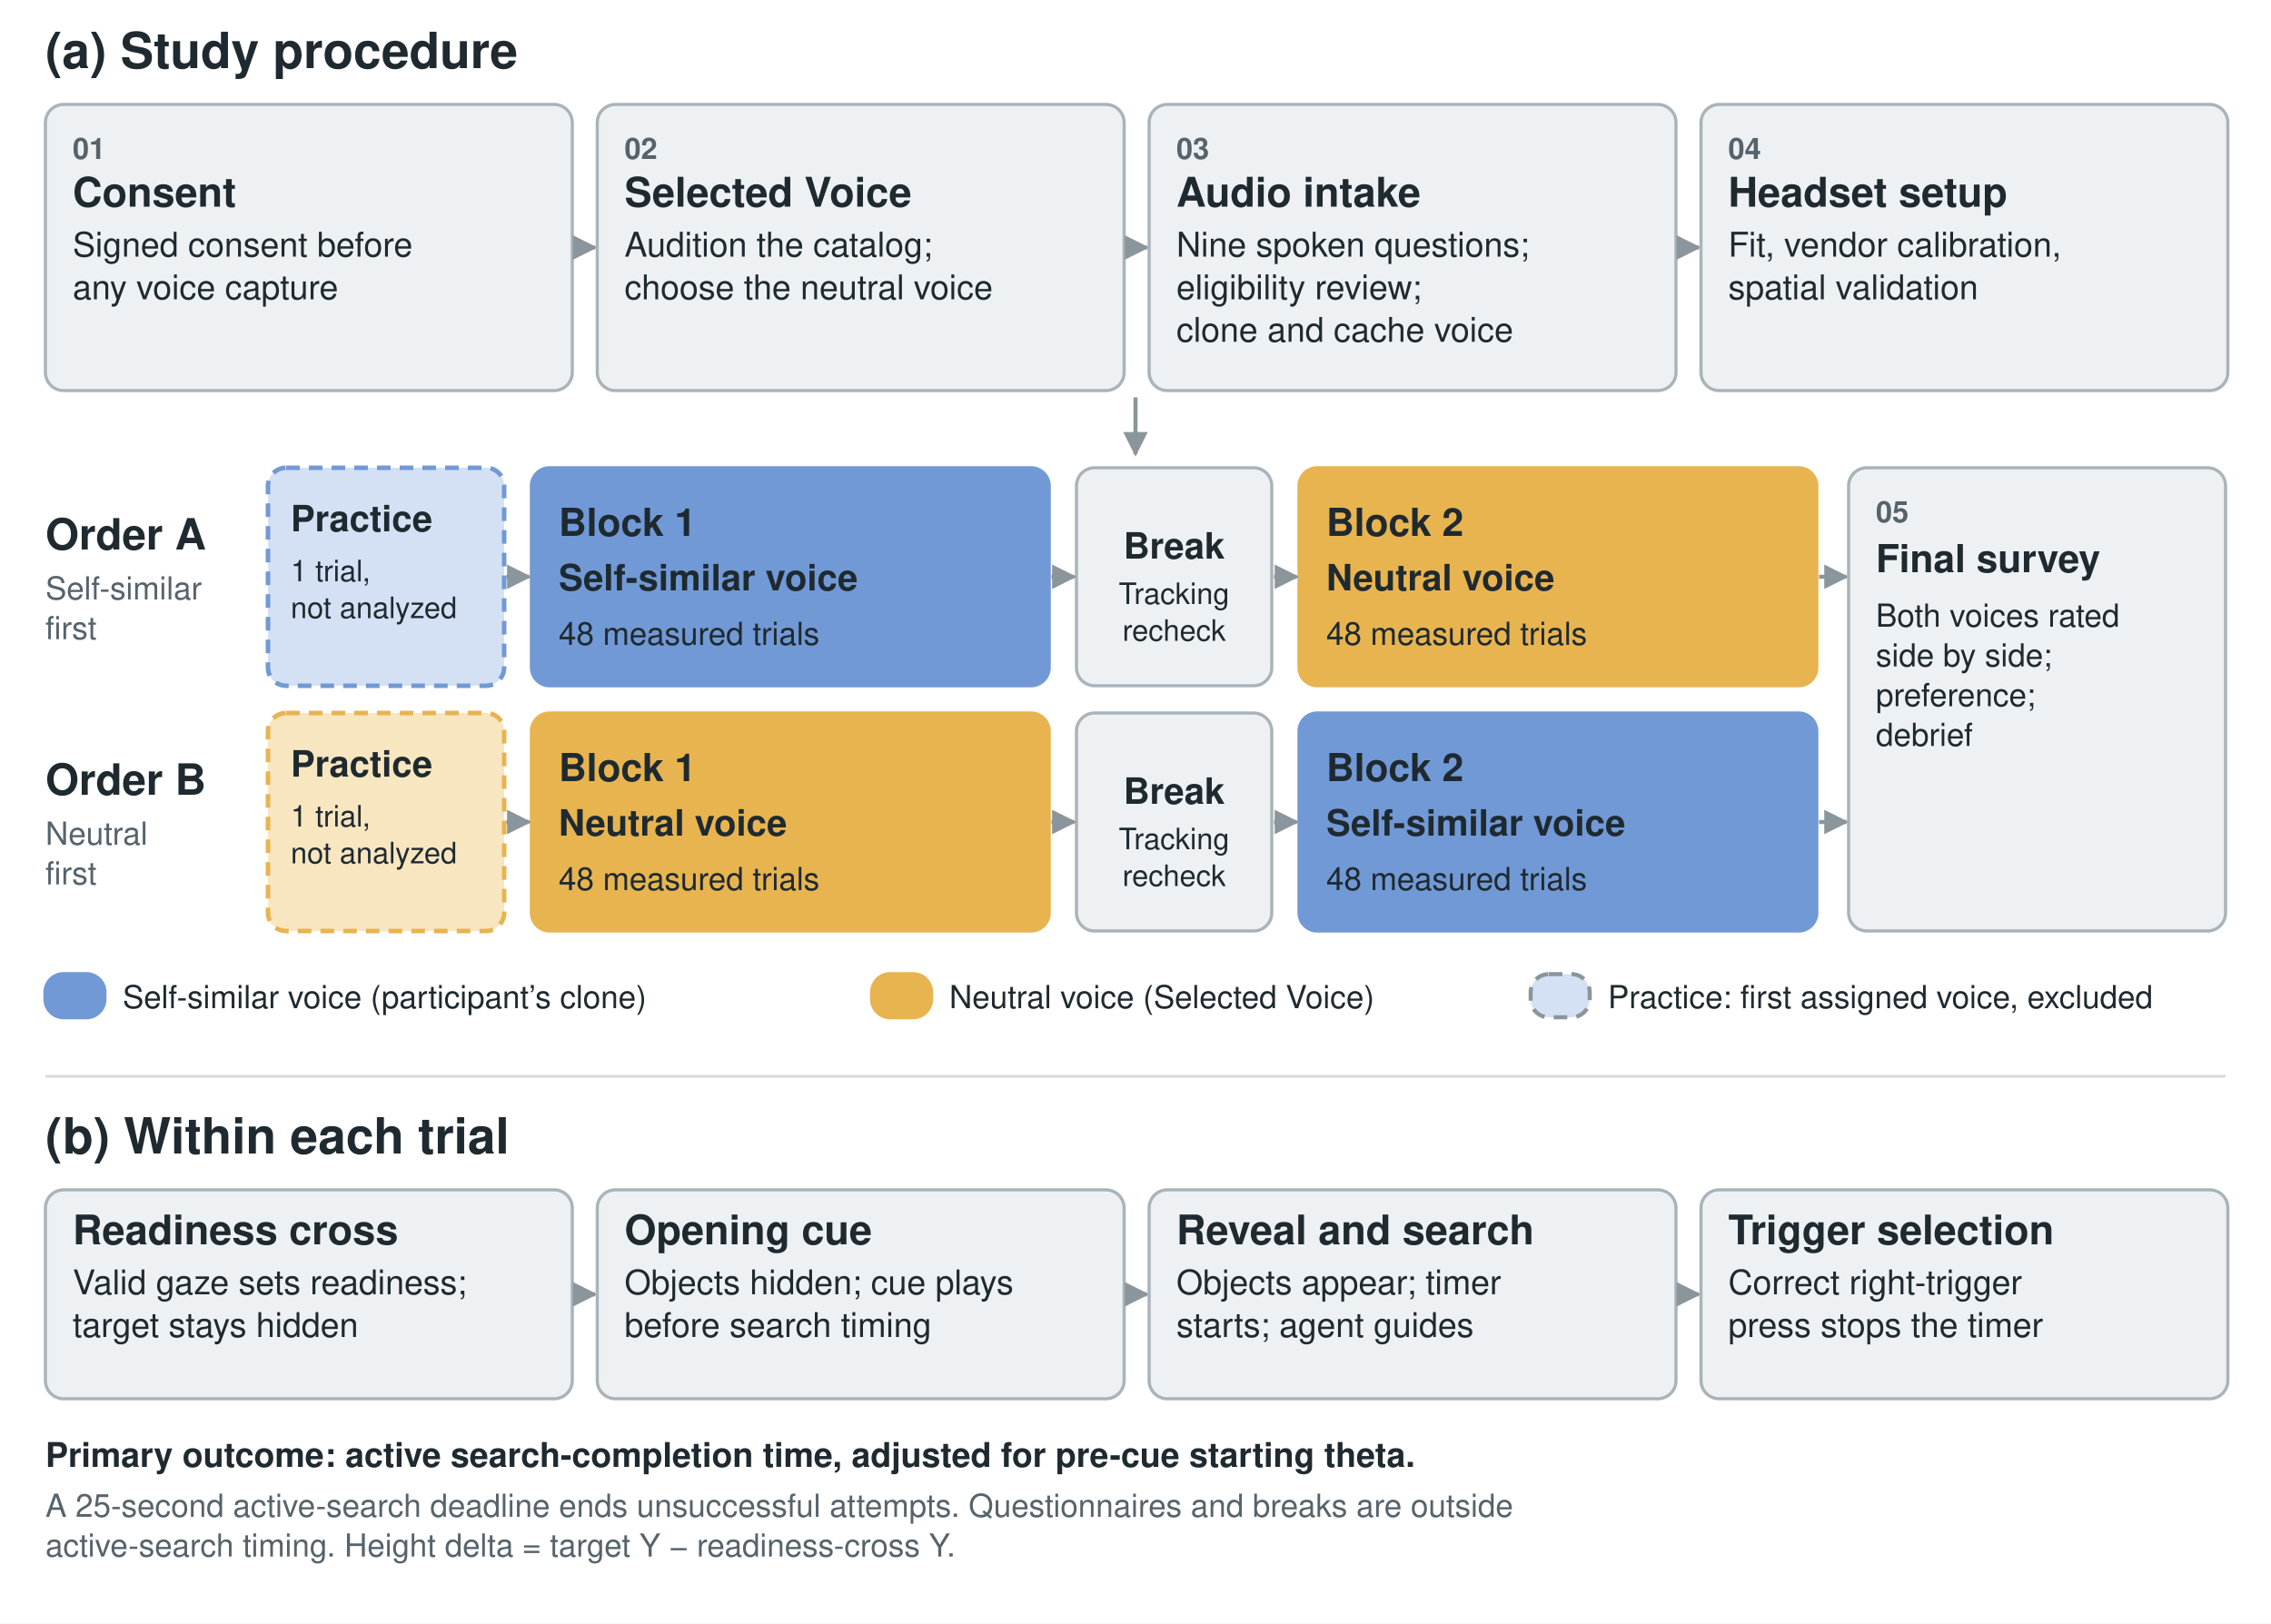
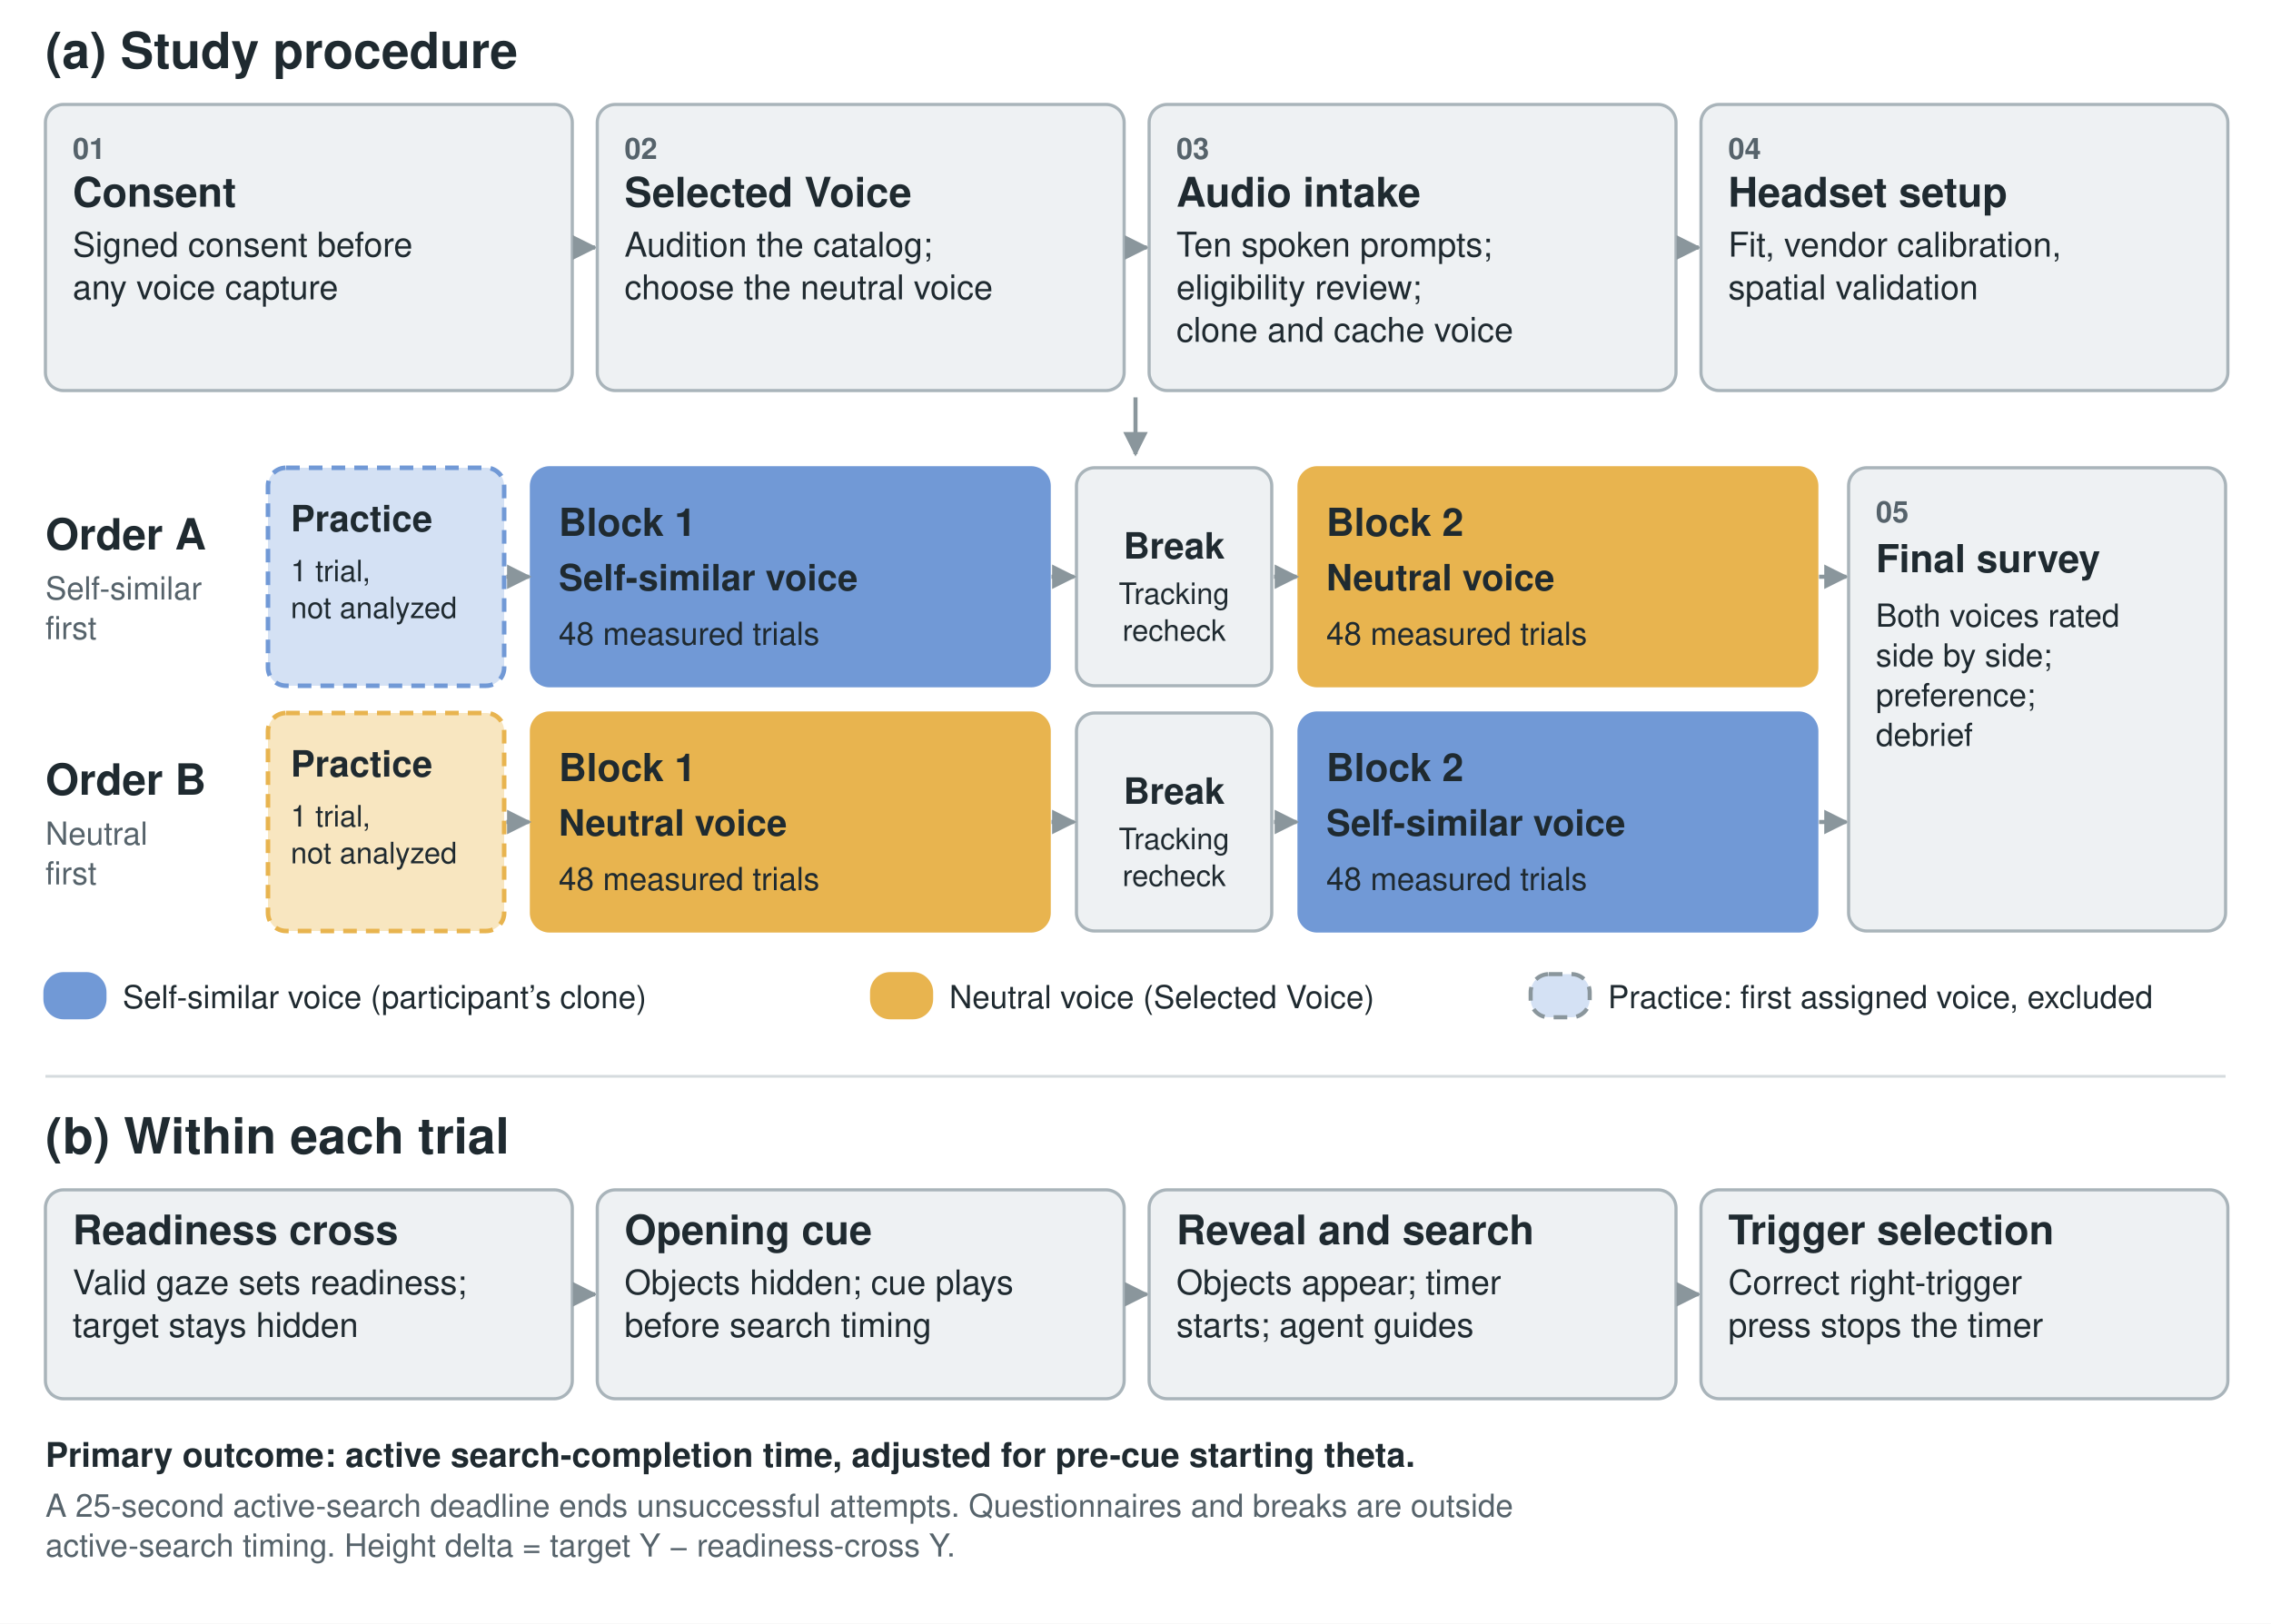
<svg xmlns="http://www.w3.org/2000/svg" width="1000" height="715" viewBox="0 0 1000 715">
  <rect width="1000" height="715" fill="white" />
  <defs>
    <marker id="arrow" viewBox="0 0 10 10" refX="9" refY="5" markerWidth="6" markerHeight="6" orient="auto">
      <path d="M0,0 L10,5 L0,10 z" fill="#8a969c" />
    </marker>
  </defs>
  <text x="20" y="30.0" text-anchor="start" font-family="Helvetica,Arial,sans-serif" font-size="22" font-weight="bold" fill="#1f2a30">(a) Study procedure</text>
  <rect x="20" y="46" width="232" height="126" rx="8" fill="#eef1f3" stroke="#a9b4ba" stroke-width="1.4" />
  <text x="32" y="70.0" text-anchor="start" font-family="Helvetica,Arial,sans-serif" font-size="13" font-weight="bold" fill="#56636b">01</text>
  <text x="32" y="91.0" text-anchor="start" font-family="Helvetica,Arial,sans-serif" font-size="18" font-weight="bold" fill="#1f2a30">Consent</text>
  <text x="32" y="113.0" text-anchor="start" font-family="Helvetica,Arial,sans-serif" font-size="15" font-weight="normal" fill="#1f2a30">Signed consent before</text>
  <text x="32" y="131.8" text-anchor="start" font-family="Helvetica,Arial,sans-serif" font-size="15" font-weight="normal" fill="#1f2a30">any voice capture</text>
  <line x1="253" y1="109.0" x2="262" y2="109.0" stroke="#8a969c" stroke-width="1.8" marker-end="url(#arrow)" />
  <rect x="263" y="46" width="232" height="126" rx="8" fill="#eef1f3" stroke="#a9b4ba" stroke-width="1.4" />
  <text x="275" y="70.0" text-anchor="start" font-family="Helvetica,Arial,sans-serif" font-size="13" font-weight="bold" fill="#56636b">02</text>
  <text x="275" y="91.0" text-anchor="start" font-family="Helvetica,Arial,sans-serif" font-size="18" font-weight="bold" fill="#1f2a30">Selected Voice</text>
  <text x="275" y="113.0" text-anchor="start" font-family="Helvetica,Arial,sans-serif" font-size="15" font-weight="normal" fill="#1f2a30">Audition the catalog;</text>
  <text x="275" y="131.8" text-anchor="start" font-family="Helvetica,Arial,sans-serif" font-size="15" font-weight="normal" fill="#1f2a30">choose the neutral voice</text>
  <line x1="496" y1="109.0" x2="505" y2="109.0" stroke="#8a969c" stroke-width="1.8" marker-end="url(#arrow)" />
  <rect x="506" y="46" width="232" height="126" rx="8" fill="#eef1f3" stroke="#a9b4ba" stroke-width="1.4" />
  <text x="518" y="70.0" text-anchor="start" font-family="Helvetica,Arial,sans-serif" font-size="13" font-weight="bold" fill="#56636b">03</text>
  <text x="518" y="91.0" text-anchor="start" font-family="Helvetica,Arial,sans-serif" font-size="18" font-weight="bold" fill="#1f2a30">Audio intake</text>
-   <text x="518" y="113.0" text-anchor="start" font-family="Helvetica,Arial,sans-serif" font-size="15" font-weight="normal" fill="#1f2a30">Nine spoken questions;</text>
+   <text x="518" y="113.0" text-anchor="start" font-family="Helvetica,Arial,sans-serif" font-size="15" font-weight="normal" fill="#1f2a30">Ten spoken prompts;</text>
  <text x="518" y="131.8" text-anchor="start" font-family="Helvetica,Arial,sans-serif" font-size="15" font-weight="normal" fill="#1f2a30">eligibility review;</text>
  <text x="518" y="150.5" text-anchor="start" font-family="Helvetica,Arial,sans-serif" font-size="15" font-weight="normal" fill="#1f2a30">clone and cache voice</text>
  <line x1="739" y1="109.0" x2="748" y2="109.0" stroke="#8a969c" stroke-width="1.8" marker-end="url(#arrow)" />
  <rect x="749" y="46" width="232" height="126" rx="8" fill="#eef1f3" stroke="#a9b4ba" stroke-width="1.4" />
  <text x="761" y="70.0" text-anchor="start" font-family="Helvetica,Arial,sans-serif" font-size="13" font-weight="bold" fill="#56636b">04</text>
  <text x="761" y="91.0" text-anchor="start" font-family="Helvetica,Arial,sans-serif" font-size="18" font-weight="bold" fill="#1f2a30">Headset setup</text>
  <text x="761" y="113.0" text-anchor="start" font-family="Helvetica,Arial,sans-serif" font-size="15" font-weight="normal" fill="#1f2a30">Fit, vendor calibration,</text>
  <text x="761" y="131.8" text-anchor="start" font-family="Helvetica,Arial,sans-serif" font-size="15" font-weight="normal" fill="#1f2a30">spatial validation</text>
  <line x1="500.0" y1="175" x2="500.0" y2="200" stroke="#8a969c" stroke-width="1.8" marker-end="url(#arrow)" />
  <text x="20" y="242.0" text-anchor="start" font-family="Helvetica,Arial,sans-serif" font-size="19" font-weight="bold" fill="#1f2a30">Order A</text>
  <text x="20" y="264.0" text-anchor="start" font-family="Helvetica,Arial,sans-serif" font-size="14" font-weight="normal" fill="#56636b">Self-similar</text>
  <text x="20" y="281.5" text-anchor="start" font-family="Helvetica,Arial,sans-serif" font-size="14" font-weight="normal" fill="#56636b">first</text>
  <rect x="118" y="206" width="104" height="96" rx="8" fill="#d4e1f4" stroke="#7199D6" stroke-width="2" stroke-dasharray="6 4" />
  <text x="128" y="234.0" text-anchor="start" font-family="Helvetica,Arial,sans-serif" font-size="16" font-weight="bold" fill="#1f2a30">Practice</text>
  <text x="128" y="256.0" text-anchor="start" font-family="Helvetica,Arial,sans-serif" font-size="13" font-weight="normal" fill="#1f2a30">1 trial,</text>
  <text x="128" y="272.2" text-anchor="start" font-family="Helvetica,Arial,sans-serif" font-size="13" font-weight="normal" fill="#1f2a30">not analyzed</text>
  <rect x="234" y="206" width="228" height="96" rx="8" fill="#7199D6" stroke="#7199D6" stroke-width="1.4" />
  <text x="246" y="236.0" text-anchor="start" font-family="Helvetica,Arial,sans-serif" font-size="17" font-weight="bold" fill="#1f2a30">Block 1</text>
  <text x="246" y="260.0" text-anchor="start" font-family="Helvetica,Arial,sans-serif" font-size="16" font-weight="bold" fill="#1f2a30">Self-similar voice</text>
  <text x="246" y="284.0" text-anchor="start" font-family="Helvetica,Arial,sans-serif" font-size="14" font-weight="normal" fill="#1f2a30">48 measured trials</text>
  <rect x="572" y="206" width="228" height="96" rx="8" fill="#E8B44F" stroke="#E8B44F" stroke-width="1.4" />
  <text x="584" y="236.0" text-anchor="start" font-family="Helvetica,Arial,sans-serif" font-size="17" font-weight="bold" fill="#1f2a30">Block 2</text>
  <text x="584" y="260.0" text-anchor="start" font-family="Helvetica,Arial,sans-serif" font-size="16" font-weight="bold" fill="#1f2a30">Neutral voice</text>
  <text x="584" y="284.0" text-anchor="start" font-family="Helvetica,Arial,sans-serif" font-size="14" font-weight="normal" fill="#1f2a30">48 measured trials</text>
  <rect x="474" y="206" width="86" height="96" rx="8" fill="#eef1f3" stroke="#a9b4ba" stroke-width="1.4" />
  <text x="517.0" y="246.0" text-anchor="middle" font-family="Helvetica,Arial,sans-serif" font-size="16" font-weight="bold" fill="#1f2a30">Break</text>
  <text x="517.0" y="266.0" text-anchor="middle" font-family="Helvetica,Arial,sans-serif" font-size="13" font-weight="normal" fill="#1f2a30">Tracking</text>
  <text x="517.0" y="282.2" text-anchor="middle" font-family="Helvetica,Arial,sans-serif" font-size="13" font-weight="normal" fill="#1f2a30">recheck</text>
  <line x1="223" y1="254.0" x2="233" y2="254.0" stroke="#8a969c" stroke-width="1.8" marker-end="url(#arrow)" />
  <line x1="463" y1="254.0" x2="473" y2="254.0" stroke="#8a969c" stroke-width="1.8" marker-end="url(#arrow)" />
  <line x1="561" y1="254.0" x2="571" y2="254.0" stroke="#8a969c" stroke-width="1.8" marker-end="url(#arrow)" />
  <line x1="801" y1="254.0" x2="813" y2="254.0" stroke="#8a969c" stroke-width="1.8" marker-end="url(#arrow)" />
  <text x="20" y="350.0" text-anchor="start" font-family="Helvetica,Arial,sans-serif" font-size="19" font-weight="bold" fill="#1f2a30">Order B</text>
  <text x="20" y="372.0" text-anchor="start" font-family="Helvetica,Arial,sans-serif" font-size="14" font-weight="normal" fill="#56636b">Neutral</text>
  <text x="20" y="389.5" text-anchor="start" font-family="Helvetica,Arial,sans-serif" font-size="14" font-weight="normal" fill="#56636b">first</text>
  <rect x="118" y="314" width="104" height="96" rx="8" fill="#f8e6c0" stroke="#E8B44F" stroke-width="2" stroke-dasharray="6 4" />
  <text x="128" y="342.0" text-anchor="start" font-family="Helvetica,Arial,sans-serif" font-size="16" font-weight="bold" fill="#1f2a30">Practice</text>
  <text x="128" y="364.0" text-anchor="start" font-family="Helvetica,Arial,sans-serif" font-size="13" font-weight="normal" fill="#1f2a30">1 trial,</text>
  <text x="128" y="380.2" text-anchor="start" font-family="Helvetica,Arial,sans-serif" font-size="13" font-weight="normal" fill="#1f2a30">not analyzed</text>
  <rect x="234" y="314" width="228" height="96" rx="8" fill="#E8B44F" stroke="#E8B44F" stroke-width="1.4" />
  <text x="246" y="344.0" text-anchor="start" font-family="Helvetica,Arial,sans-serif" font-size="17" font-weight="bold" fill="#1f2a30">Block 1</text>
  <text x="246" y="368.0" text-anchor="start" font-family="Helvetica,Arial,sans-serif" font-size="16" font-weight="bold" fill="#1f2a30">Neutral voice</text>
  <text x="246" y="392.0" text-anchor="start" font-family="Helvetica,Arial,sans-serif" font-size="14" font-weight="normal" fill="#1f2a30">48 measured trials</text>
  <rect x="572" y="314" width="228" height="96" rx="8" fill="#7199D6" stroke="#7199D6" stroke-width="1.4" />
  <text x="584" y="344.0" text-anchor="start" font-family="Helvetica,Arial,sans-serif" font-size="17" font-weight="bold" fill="#1f2a30">Block 2</text>
  <text x="584" y="368.0" text-anchor="start" font-family="Helvetica,Arial,sans-serif" font-size="16" font-weight="bold" fill="#1f2a30">Self-similar voice</text>
  <text x="584" y="392.0" text-anchor="start" font-family="Helvetica,Arial,sans-serif" font-size="14" font-weight="normal" fill="#1f2a30">48 measured trials</text>
  <rect x="474" y="314" width="86" height="96" rx="8" fill="#eef1f3" stroke="#a9b4ba" stroke-width="1.4" />
  <text x="517.0" y="354.0" text-anchor="middle" font-family="Helvetica,Arial,sans-serif" font-size="16" font-weight="bold" fill="#1f2a30">Break</text>
  <text x="517.0" y="374.0" text-anchor="middle" font-family="Helvetica,Arial,sans-serif" font-size="13" font-weight="normal" fill="#1f2a30">Tracking</text>
  <text x="517.0" y="390.2" text-anchor="middle" font-family="Helvetica,Arial,sans-serif" font-size="13" font-weight="normal" fill="#1f2a30">recheck</text>
  <line x1="223" y1="362.0" x2="233" y2="362.0" stroke="#8a969c" stroke-width="1.8" marker-end="url(#arrow)" />
  <line x1="463" y1="362.0" x2="473" y2="362.0" stroke="#8a969c" stroke-width="1.8" marker-end="url(#arrow)" />
  <line x1="561" y1="362.0" x2="571" y2="362.0" stroke="#8a969c" stroke-width="1.8" marker-end="url(#arrow)" />
  <line x1="801" y1="362.0" x2="813" y2="362.0" stroke="#8a969c" stroke-width="1.8" marker-end="url(#arrow)" />
  <rect x="814" y="206" width="166" height="204" rx="8" fill="#eef1f3" stroke="#a9b4ba" stroke-width="1.4" />
  <text x="826" y="230.0" text-anchor="start" font-family="Helvetica,Arial,sans-serif" font-size="13" font-weight="bold" fill="#56636b">05</text>
  <text x="826" y="252.0" text-anchor="start" font-family="Helvetica,Arial,sans-serif" font-size="17" font-weight="bold" fill="#1f2a30">Final survey</text>
  <text x="826" y="276.0" text-anchor="start" font-family="Helvetica,Arial,sans-serif" font-size="14" font-weight="normal" fill="#1f2a30">Both voices rated</text>
  <text x="826" y="293.5" text-anchor="start" font-family="Helvetica,Arial,sans-serif" font-size="14" font-weight="normal" fill="#1f2a30">side by side;</text>
  <text x="826" y="311.0" text-anchor="start" font-family="Helvetica,Arial,sans-serif" font-size="14" font-weight="normal" fill="#1f2a30">preference;</text>
  <text x="826" y="328.5" text-anchor="start" font-family="Helvetica,Arial,sans-serif" font-size="14" font-weight="normal" fill="#1f2a30">debrief</text>
  <rect x="20" y="429" width="26" height="19" rx="8" fill="#7199D6" stroke="#7199D6" stroke-width="1.8" />
  <text x="54" y="444.0" text-anchor="start" font-family="Helvetica,Arial,sans-serif" font-size="14" font-weight="normal" fill="#1f2a30">Self-similar voice (participant’s clone)</text>
  <rect x="384.0" y="429" width="26" height="19" rx="8" fill="#E8B44F" stroke="#E8B44F" stroke-width="1.8" />
  <text x="418.0" y="444.0" text-anchor="start" font-family="Helvetica,Arial,sans-serif" font-size="14" font-weight="normal" fill="#1f2a30">Neutral voice (Selected Voice)</text>
  <rect x="674.0" y="429" width="26" height="19" rx="8" fill="#d4e1f4" stroke="#8a969c" stroke-width="1.8" stroke-dasharray="6 4" />
  <text x="708.0" y="444.0" text-anchor="start" font-family="Helvetica,Arial,sans-serif" font-size="14" font-weight="normal" fill="#1f2a30">Practice: first assigned voice, excluded</text>
  <line x1="20" y1="474" x2="980" y2="474" stroke="#d5dbde" stroke-width="1.2" />
  <text x="20" y="508.0" text-anchor="start" font-family="Helvetica,Arial,sans-serif" font-size="22" font-weight="bold" fill="#1f2a30">(b) Within each trial</text>
  <rect x="20" y="524" width="232" height="92" rx="8" fill="#eef1f3" stroke="#a9b4ba" stroke-width="1.4" />
  <text x="32" y="548.0" text-anchor="start" font-family="Helvetica,Arial,sans-serif" font-size="18" font-weight="bold" fill="#1f2a30">Readiness cross</text>
  <text x="32" y="570.0" text-anchor="start" font-family="Helvetica,Arial,sans-serif" font-size="15" font-weight="normal" fill="#1f2a30">Valid gaze sets readiness;</text>
  <text x="32" y="588.8" text-anchor="start" font-family="Helvetica,Arial,sans-serif" font-size="15" font-weight="normal" fill="#1f2a30">target stays hidden</text>
  <line x1="253" y1="570.0" x2="262" y2="570.0" stroke="#8a969c" stroke-width="1.8" marker-end="url(#arrow)" />
  <rect x="263" y="524" width="232" height="92" rx="8" fill="#eef1f3" stroke="#a9b4ba" stroke-width="1.4" />
  <text x="275" y="548.0" text-anchor="start" font-family="Helvetica,Arial,sans-serif" font-size="18" font-weight="bold" fill="#1f2a30">Opening cue</text>
  <text x="275" y="570.0" text-anchor="start" font-family="Helvetica,Arial,sans-serif" font-size="15" font-weight="normal" fill="#1f2a30">Objects hidden; cue plays</text>
  <text x="275" y="588.8" text-anchor="start" font-family="Helvetica,Arial,sans-serif" font-size="15" font-weight="normal" fill="#1f2a30">before search timing</text>
  <line x1="496" y1="570.0" x2="505" y2="570.0" stroke="#8a969c" stroke-width="1.8" marker-end="url(#arrow)" />
  <rect x="506" y="524" width="232" height="92" rx="8" fill="#eef1f3" stroke="#a9b4ba" stroke-width="1.4" />
  <text x="518" y="548.0" text-anchor="start" font-family="Helvetica,Arial,sans-serif" font-size="18" font-weight="bold" fill="#1f2a30">Reveal and search</text>
  <text x="518" y="570.0" text-anchor="start" font-family="Helvetica,Arial,sans-serif" font-size="15" font-weight="normal" fill="#1f2a30">Objects appear; timer</text>
  <text x="518" y="588.8" text-anchor="start" font-family="Helvetica,Arial,sans-serif" font-size="15" font-weight="normal" fill="#1f2a30">starts; agent guides</text>
  <line x1="739" y1="570.0" x2="748" y2="570.0" stroke="#8a969c" stroke-width="1.8" marker-end="url(#arrow)" />
  <rect x="749" y="524" width="232" height="92" rx="8" fill="#eef1f3" stroke="#a9b4ba" stroke-width="1.4" />
  <text x="761" y="548.0" text-anchor="start" font-family="Helvetica,Arial,sans-serif" font-size="18" font-weight="bold" fill="#1f2a30">Trigger selection</text>
  <text x="761" y="570.0" text-anchor="start" font-family="Helvetica,Arial,sans-serif" font-size="15" font-weight="normal" fill="#1f2a30">Correct right-trigger</text>
  <text x="761" y="588.8" text-anchor="start" font-family="Helvetica,Arial,sans-serif" font-size="15" font-weight="normal" fill="#1f2a30">press stops the timer</text>
  <text x="20" y="646.0" text-anchor="start" font-family="Helvetica,Arial,sans-serif" font-size="15" font-weight="bold" fill="#1f2a30">Primary outcome: active search-completion time, adjusted for pre-cue starting theta.</text>
  <text x="20" y="668.0" text-anchor="start" font-family="Helvetica,Arial,sans-serif" font-size="14" font-weight="normal" fill="#56636b">A 25-second active-search deadline ends unsuccessful attempts. Questionnaires and breaks are outside</text>
  <text x="20" y="685.5" text-anchor="start" font-family="Helvetica,Arial,sans-serif" font-size="14" font-weight="normal" fill="#56636b">active-search timing. Height delta = target Y − readiness-cross Y.</text>
</svg>
